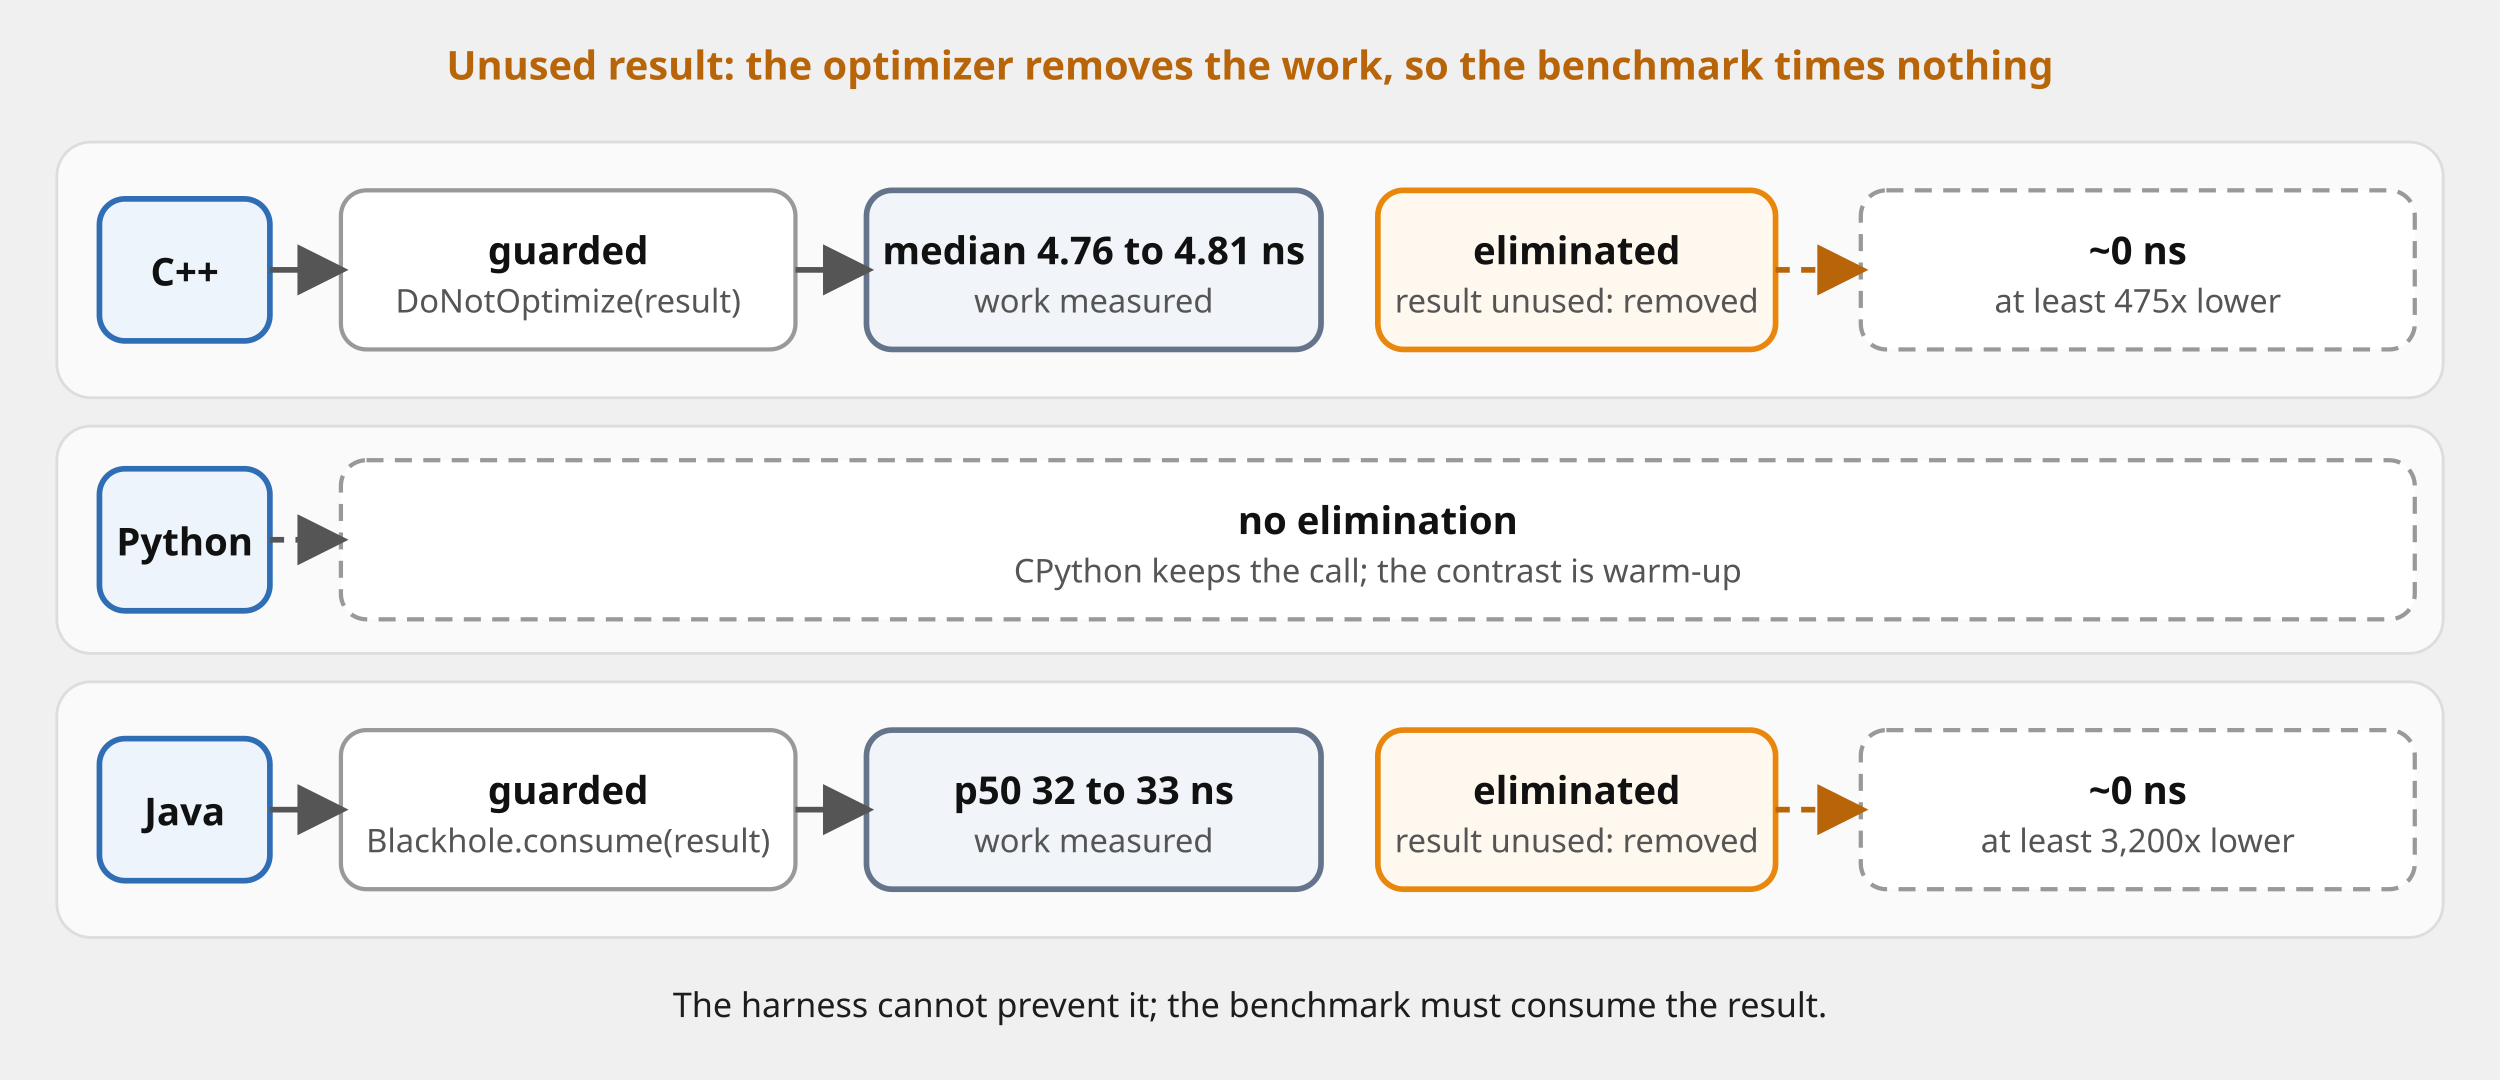
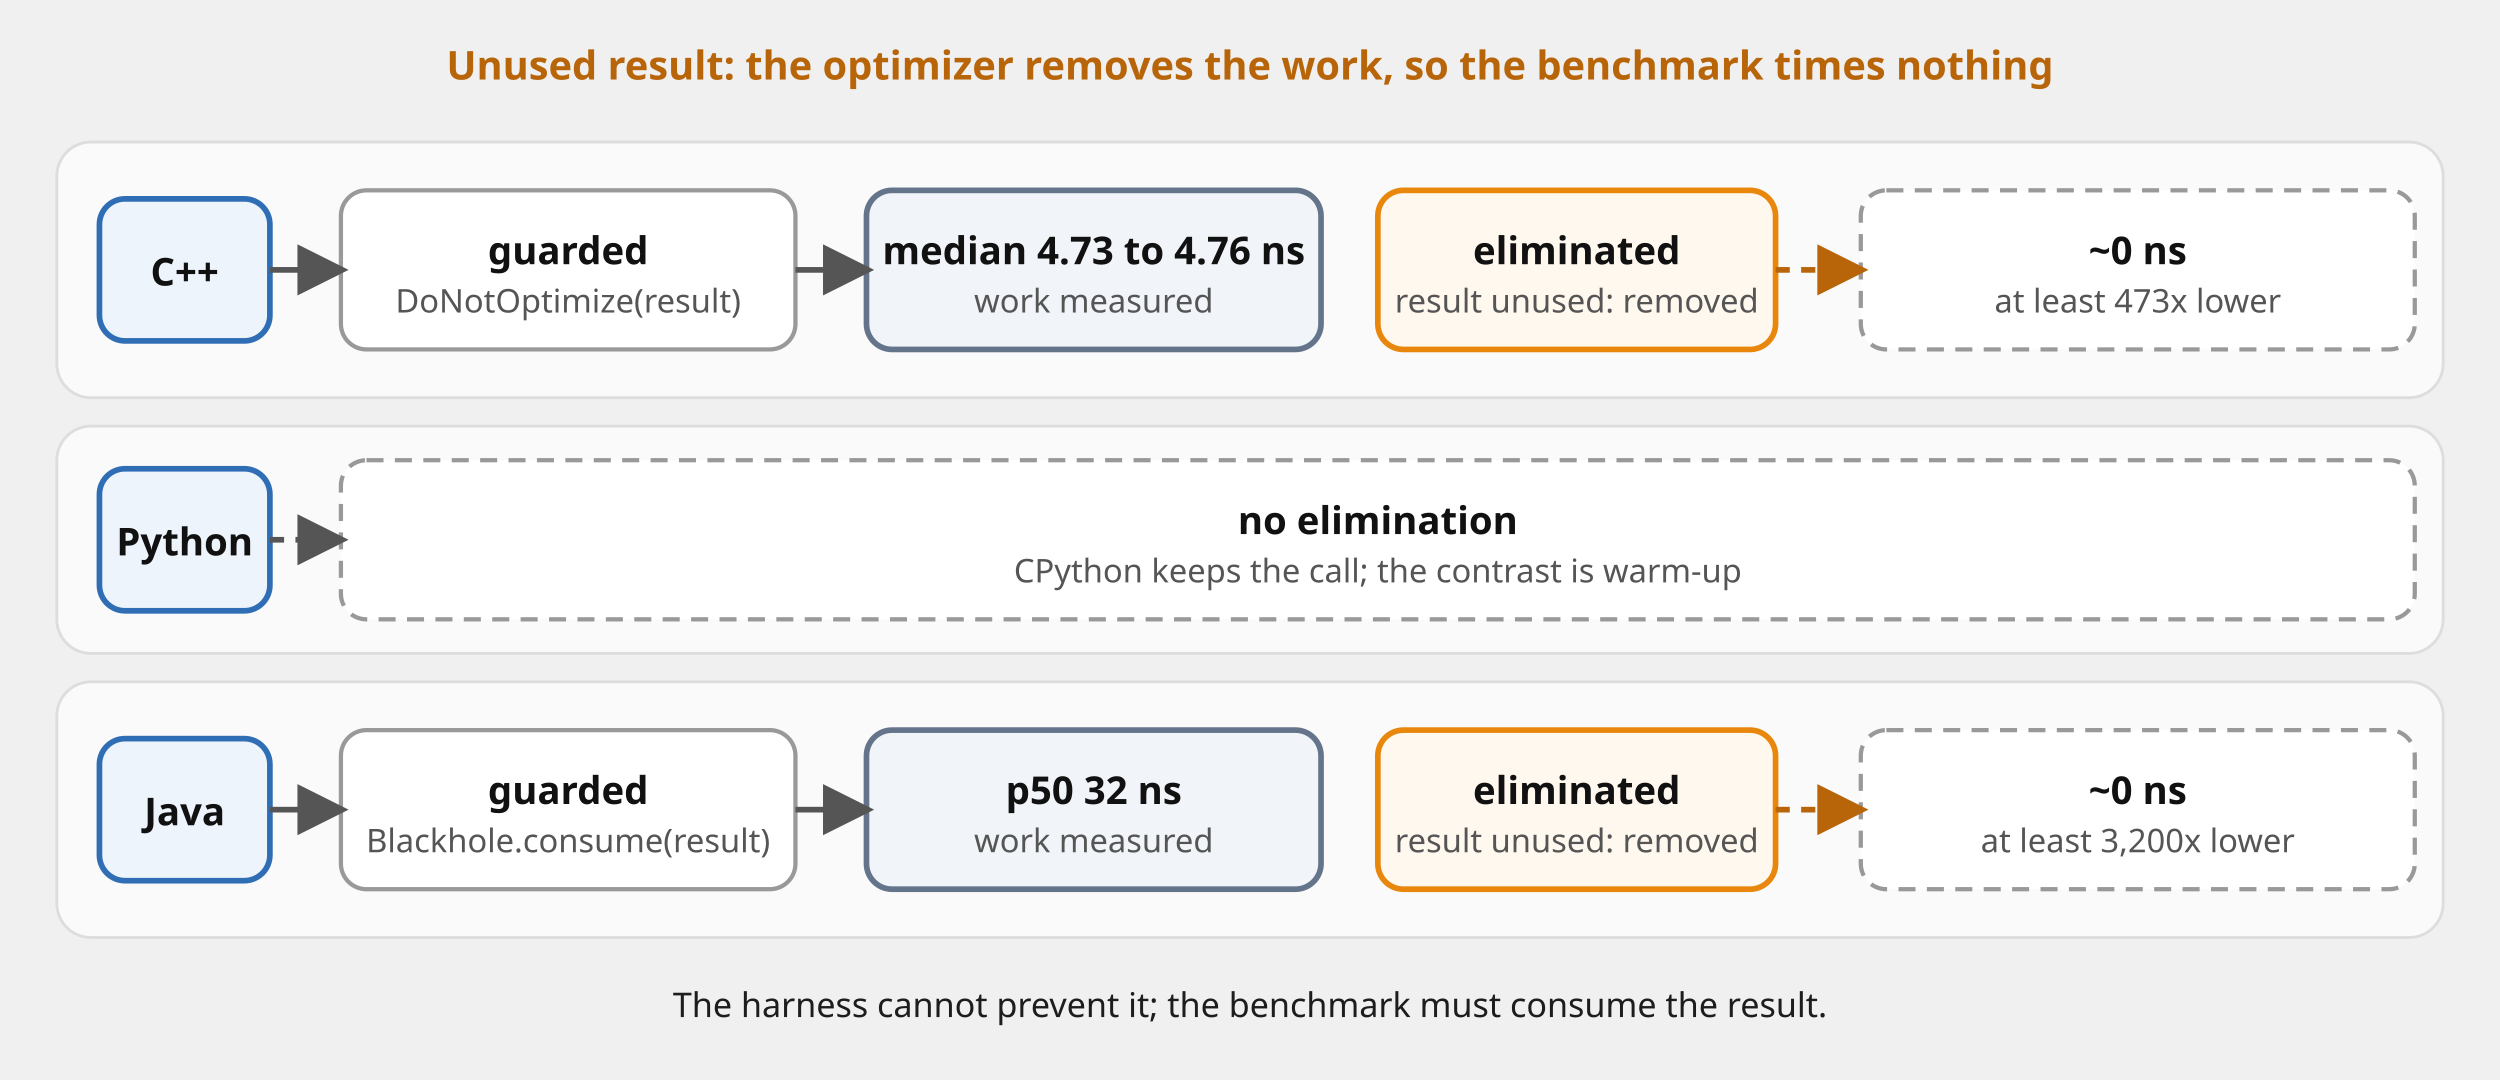
<svg xmlns="http://www.w3.org/2000/svg" viewBox="0 0 880 380" font-family="'Red Hat Text', system-ui, sans-serif" role="img">
  <defs>
    <marker id="a" viewBox="0 0 10 10" refX="8.5" refY="5" markerWidth="9" markerHeight="9" orient="auto-start-reverse">
      <path d="M0,0 L10,5 L0,10 z" fill="#555" />
    </marker>
    <marker id="am" viewBox="0 0 10 10" refX="8.5" refY="5" markerWidth="9" markerHeight="9" orient="auto-start-reverse">
      <path d="M0,0 L10,5 L0,10 z" fill="#b8650a" />
    </marker>
  </defs>
  <rect x="20" y="50" width="840" height="90" rx="12" fill="#fafafa" stroke="#ddd" />
  <rect x="20" y="150" width="840" height="80" rx="12" fill="#fafafa" stroke="#ddd" />
  <rect x="20" y="240" width="840" height="90" rx="12" fill="#fafafa" stroke="#ddd" />
  <rect x="35" y="70" width="60" height="50" rx="9" fill="#eef4fb" stroke="#2f6db5" stroke-width="2" />
  <text x="65.0" y="100.5" font-size="13.5" font-weight="700" fill="#111111" text-anchor="middle">C++</text>
  <rect x="120" y="67" width="160" height="56" rx="9" fill="#ffffff" stroke="#999999" stroke-width="1.5" />
  <text x="200.0" y="93.0" font-size="13.5" font-weight="700" fill="#111111" text-anchor="middle">guarded</text>
  <text x="200.0" y="110.0" font-size="11.5" fill="#555555" text-anchor="middle">DoNotOptimize(result)</text>
  <rect x="305" y="67" width="160" height="56" rx="9" fill="#f1f5f9" stroke="#64748b" stroke-width="2" />
-   <text x="385.0" y="93.0" font-size="13.5" font-weight="700" fill="#111111" text-anchor="middle">median 4.76 to 4.81 ns</text>
+   <text x="385.0" y="93.0" font-size="13.5" font-weight="700" fill="#111111" text-anchor="middle">median 4.73 to 4.76 ns</text>
  <text x="385.0" y="110.0" font-size="11.5" fill="#555555" text-anchor="middle">work measured</text>
  <rect x="485" y="67" width="140" height="56" rx="9" fill="#fff8ef" stroke="#e8870c" stroke-width="2" />
  <text x="555.0" y="93.0" font-size="13.5" font-weight="700" fill="#111111" text-anchor="middle">eliminated</text>
  <text x="555.0" y="110.0" font-size="11.5" fill="#555555" text-anchor="middle">result unused: removed</text>
  <rect x="655" y="67" width="195" height="56" rx="9" fill="#ffffff" stroke="#999999" stroke-width="1.5" stroke-dasharray="6 4" />
  <text x="752.5" y="93.0" font-size="13.5" font-weight="700" fill="#111111" text-anchor="middle">~0 ns</text>
-   <text x="752.5" y="110.0" font-size="11.5" fill="#555555" text-anchor="middle">at least 475x lower</text>
+   <text x="752.5" y="110.0" font-size="11.5" fill="#555555" text-anchor="middle">at least 473x lower</text>
  <rect x="35" y="260" width="60" height="50" rx="9" fill="#eef4fb" stroke="#2f6db5" stroke-width="2" />
  <text x="65.0" y="290.5" font-size="13.5" font-weight="700" fill="#111111" text-anchor="middle">Java</text>
  <rect x="120" y="257" width="160" height="56" rx="9" fill="#ffffff" stroke="#999999" stroke-width="1.5" />
  <text x="200.0" y="283.0" font-size="13.5" font-weight="700" fill="#111111" text-anchor="middle">guarded</text>
  <text x="200.0" y="300.0" font-size="11.5" fill="#555555" text-anchor="middle">Blackhole.consume(result)</text>
  <rect x="305" y="257" width="160" height="56" rx="9" fill="#f1f5f9" stroke="#64748b" stroke-width="2" />
-   <text x="385.0" y="283.0" font-size="13.5" font-weight="700" fill="#111111" text-anchor="middle">p50 32 to 33 ns</text>
+   <text x="385.0" y="283.0" font-size="13.5" font-weight="700" fill="#111111" text-anchor="middle">p50 32 ns</text>
  <text x="385.0" y="300.0" font-size="11.5" fill="#555555" text-anchor="middle">work measured</text>
  <rect x="485" y="257" width="140" height="56" rx="9" fill="#fff8ef" stroke="#e8870c" stroke-width="2" />
  <text x="555.0" y="283.0" font-size="13.5" font-weight="700" fill="#111111" text-anchor="middle">eliminated</text>
  <text x="555.0" y="300.0" font-size="11.5" fill="#555555" text-anchor="middle">result unused: removed</text>
  <rect x="655" y="257" width="195" height="56" rx="9" fill="#ffffff" stroke="#999999" stroke-width="1.5" stroke-dasharray="6 4" />
  <text x="752.5" y="283.0" font-size="13.5" font-weight="700" fill="#111111" text-anchor="middle">~0 ns</text>
  <text x="752.5" y="300.0" font-size="11.5" fill="#555555" text-anchor="middle">at least 3,200x lower</text>
  <rect x="35" y="165" width="60" height="50" rx="9" fill="#eef4fb" stroke="#2f6db5" stroke-width="2" />
  <text x="65.0" y="195.5" font-size="13.5" font-weight="700" fill="#111111" text-anchor="middle">Python</text>
  <rect x="120" y="162" width="730" height="56" rx="9" fill="#ffffff" stroke="#999999" stroke-width="1.5" stroke-dasharray="6 4" />
  <text x="485.0" y="188.0" font-size="13.5" font-weight="700" fill="#111111" text-anchor="middle">no elimination</text>
  <text x="485.0" y="205.0" font-size="11.5" fill="#555555" text-anchor="middle">CPython keeps the call; the contrast is warm-up</text>
  <path d="M95,95 L120,95" fill="none" stroke="#555" stroke-width="2" marker-end="url(#a)" />
  <path d="M280,95 L305,95" fill="none" stroke="#555" stroke-width="2" marker-end="url(#a)" />
  <path d="M625,95 L655,95" fill="none" stroke="#b8650a" stroke-width="2" stroke-dasharray="5 4" marker-end="url(#am)" />
  <path d="M95,285 L120,285" fill="none" stroke="#555" stroke-width="2" marker-end="url(#a)" />
  <path d="M280,285 L305,285" fill="none" stroke="#555" stroke-width="2" marker-end="url(#a)" />
  <path d="M625,285 L655,285" fill="none" stroke="#b8650a" stroke-width="2" stroke-dasharray="5 4" marker-end="url(#am)" />
  <path d="M95,190 L120,190" fill="none" stroke="#555" stroke-width="2" stroke-dasharray="5 4" marker-end="url(#a)" />
  <text x="440" y="28" font-size="14" fill="#b8650a" text-anchor="middle" font-weight="700">Unused result: the optimizer removes the work, so the benchmark times nothing</text>
  <text x="440" y="358" font-size="12" fill="#1d1d1d" text-anchor="middle">The harness cannot prevent it; the benchmark must consume the result.</text>
</svg>
